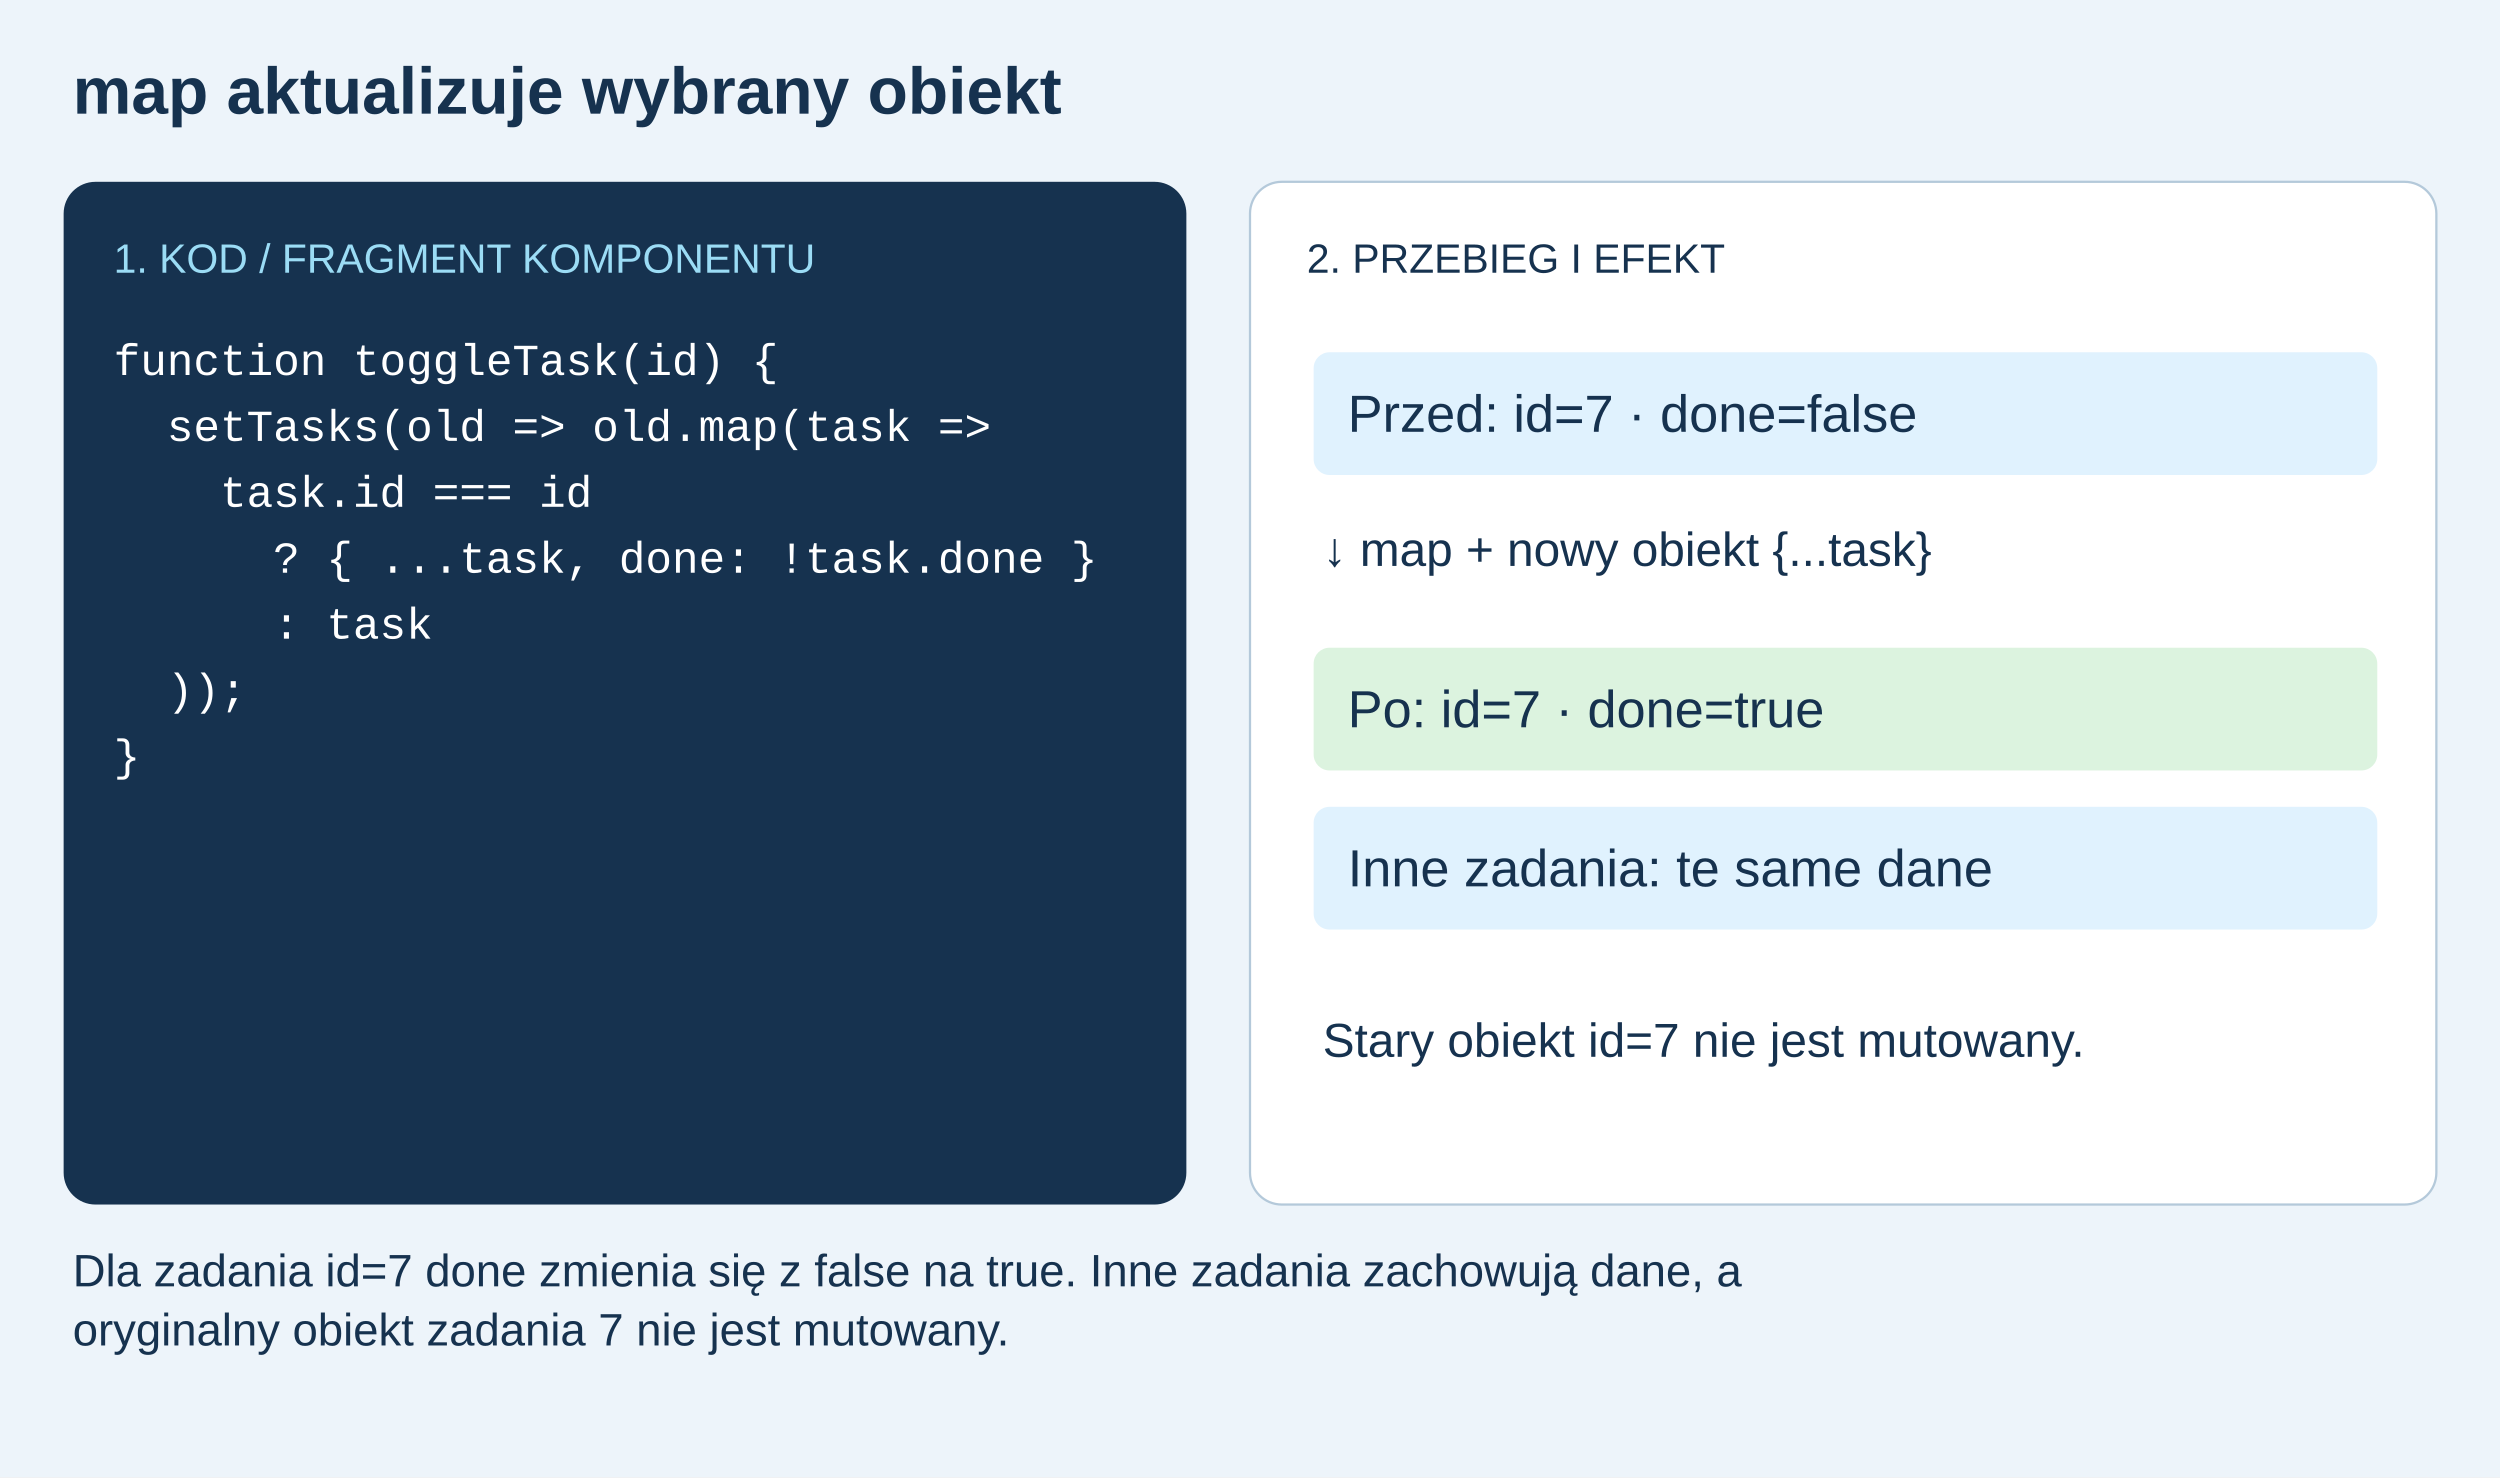
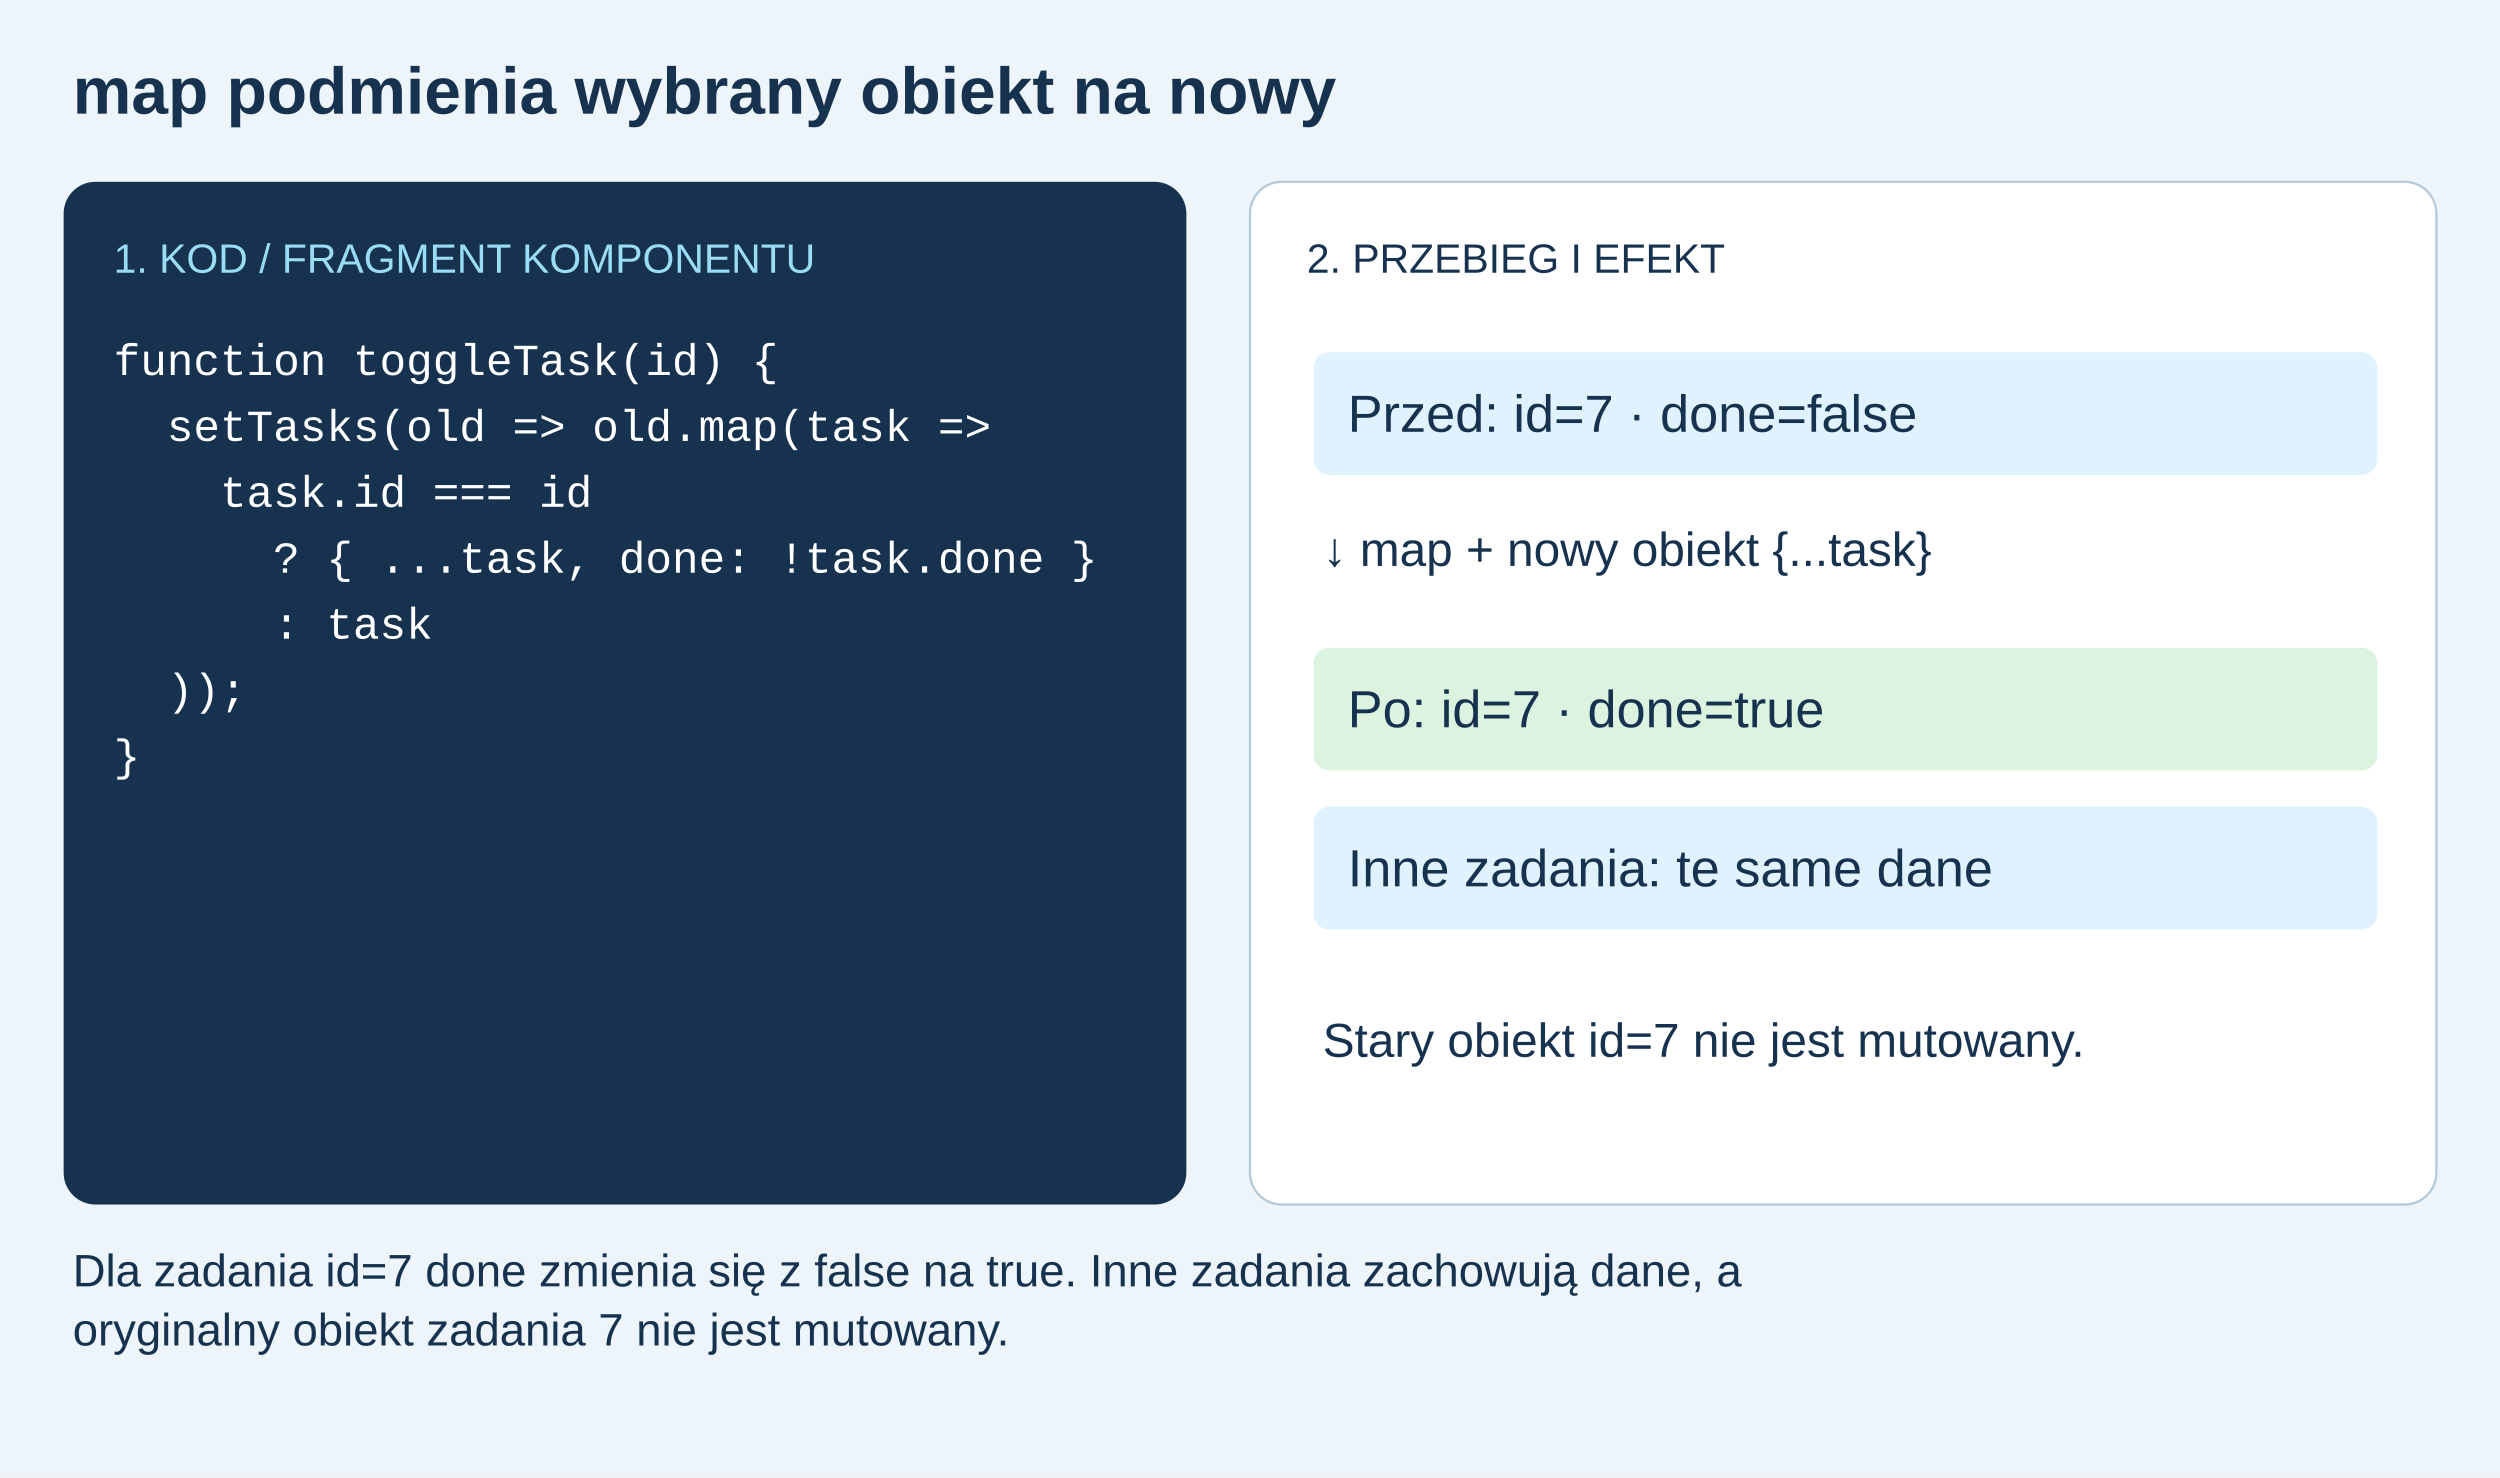
<svg xmlns="http://www.w3.org/2000/svg" viewBox="0 0 1100 650" role="img" aria-labelledby="title desc">
  <g font-family="Arial, sans-serif">
    <rect x="0" y="0" width="1100" height="650" fill="#edf4fa" />
-     <text x="32" y="50" fill="#16324f" font-size="29" font-weight="700">map aktualizuje wybrany obiekt</text>
+     <text x="32" y="50" fill="#16324f" font-size="29" font-weight="700">map podmienia wybrany obiekt na nowy</text>
    <rect x="28" y="80" width="494" height="450" fill="#16324f" rx="14" />
    <rect x="550" y="80" width="522" height="450" fill="#fff" rx="14" stroke="#b4c9da" />
    <text x="50" y="120" fill="#9bdcf5" font-size="18">1. KOD / FRAGMENT KOMPONENTU</text>
    <text x="575" y="120" fill="#16324f" font-size="18">2. PRZEBIEG I EFEKT</text>
    <text x="50" y="165" fill="#fff" font-size="19.495" font-family="Consolas, Courier New, monospace" xml:space="preserve">function toggleTask(id) {</text>
    <text x="50" y="194" fill="#fff" font-size="19.495" font-family="Consolas, Courier New, monospace" xml:space="preserve">  setTasks(old =&gt; old.map(task =&gt;</text>
    <text x="50" y="223" fill="#fff" font-size="19.495" font-family="Consolas, Courier New, monospace" xml:space="preserve">    task.id === id</text>
    <text x="50" y="252" fill="#fff" font-size="19.495" font-family="Consolas, Courier New, monospace" xml:space="preserve">      ? { ...task, done: !task.done }</text>
    <text x="50" y="281" fill="#fff" font-size="19.495" font-family="Consolas, Courier New, monospace" xml:space="preserve">      : task</text>
    <text x="50" y="310" fill="#fff" font-size="19.495" font-family="Consolas, Courier New, monospace" xml:space="preserve">  ));</text>
    <text x="50" y="339" fill="#fff" font-size="19.495" font-family="Consolas, Courier New, monospace" xml:space="preserve">}</text>
    <rect x="578" y="155" width="468" height="54" fill="#e0f2fe" rx="7" />
    <text x="593" y="190" fill="#16324f" font-size="23">Przed: id=7 · done=false</text>
    <text x="582" y="249" fill="#16324f" font-size="21">↓ map + nowy obiekt {...task}</text>
    <rect x="578" y="285" width="468" height="54" fill="#dcf3df" rx="7" />
    <text x="593" y="320" fill="#16324f" font-size="23">Po: id=7 · done=true</text>
    <rect x="578" y="355" width="468" height="54" fill="#e0f2fe" rx="7" />
    <text x="593" y="390" fill="#16324f" font-size="23">Inne zadania: te same dane</text>
    <text x="582" y="465" fill="#16324f" font-size="21">Stary obiekt id=7 nie jest mutowany.</text>
    <text x="32" y="566" fill="#16324f" font-size="20">Dla zadania id=7 done zmienia się z false na true. Inne zadania zachowują dane, a</text>
    <text x="32" y="592" fill="#16324f" font-size="20">oryginalny obiekt zadania 7 nie jest mutowany.</text>
  </g>
</svg>
